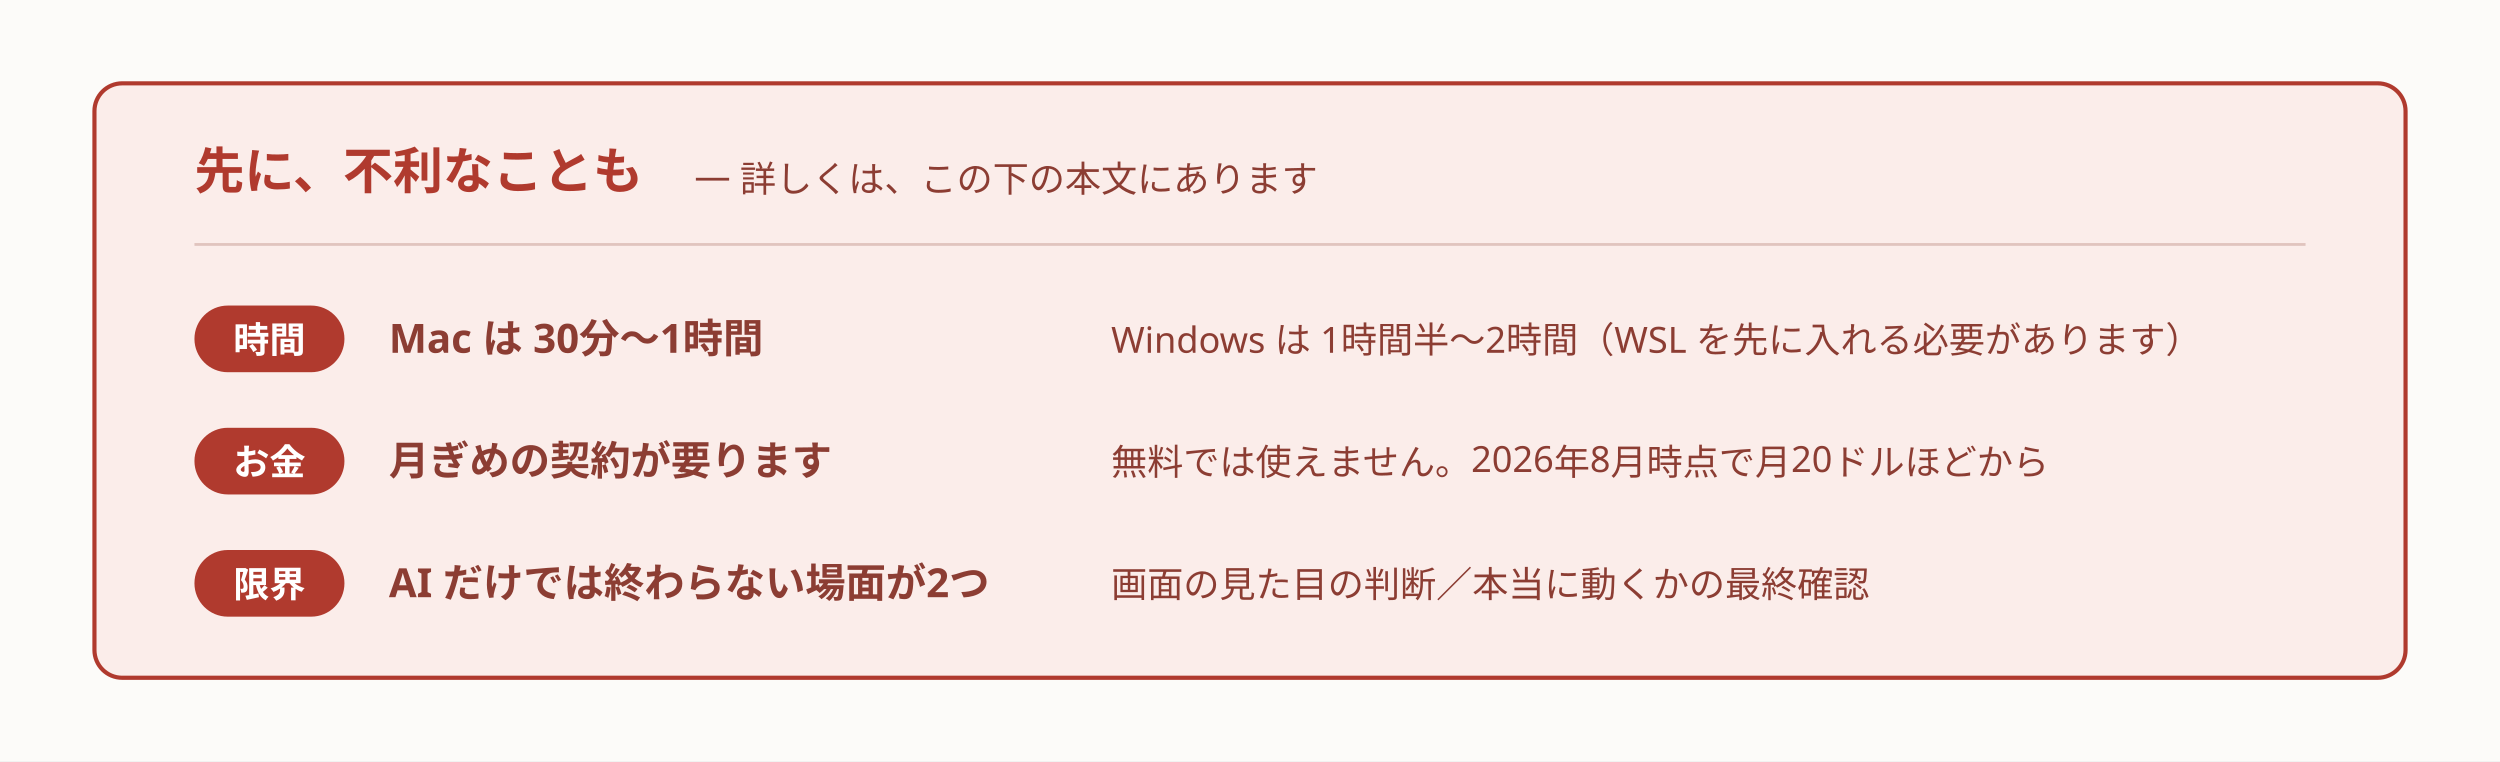
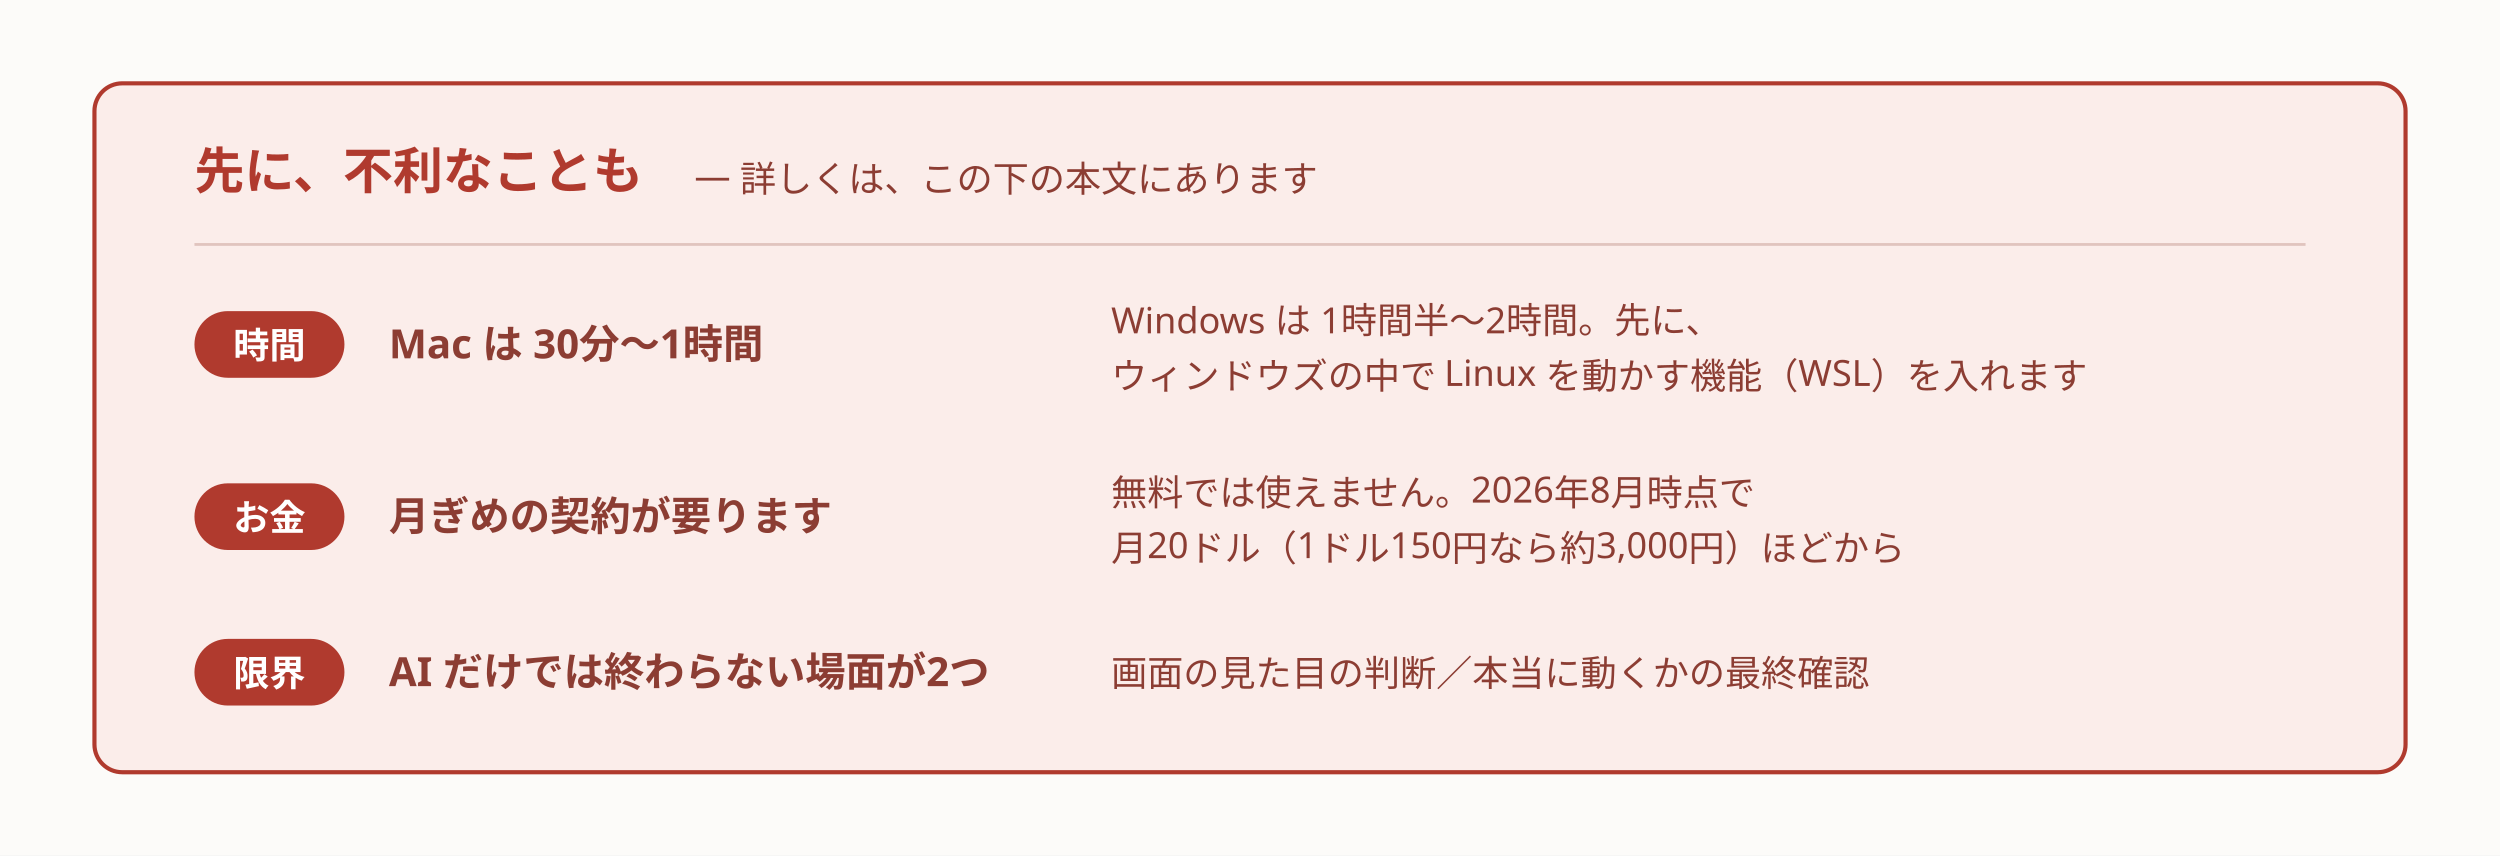
- <svg xmlns="http://www.w3.org/2000/svg" viewBox="0 0 900 274" width="900" height="274" role="img" aria-label="先に、不利なことも。3点あります。時間: Mac は 30分〜1時間、Windows は 1時間半〜2時間（WSL を先に入れる必要があります）。お金: 月ぎめの契約が要ります。無料では使えません。2026年8月時点で月20ドルほどから。限界: AI だけでは終わらない場面が2つあります。画面の見た目の判断と、本当に動くかの最終確認です。詳しくは、この下の本文にあります。">
-   <rect x="0" y="0" width="900" height="274" fill="#FCFBF9" />
-   <rect x="34" y="30" width="832" height="214" rx="10" fill="#FBEDEA" stroke="#B03A2E" stroke-width="1.5" />
+ <svg xmlns="http://www.w3.org/2000/svg" viewBox="0 0 900 308" width="900" height="308" role="img" aria-label="先に、不利なことも。3点あります。時間: Mac は 30分〜1時間。Windows は 1時間半〜2時間で、先に「ウィンドウズの中で Linux を動かす機能（WSL）」を入れます。お金: 月ぎめの契約が要ります。無料では使えません。2026年8月時点で月20ドル（1ドル150円なら約3,000円）ほどから。限界: AI だけでは終わらない場面が2つあります。画面の見た目の判断と、本当に動くかの最終確認です。詳しくは、この下の本文にあります。">
+   <rect x="0" y="0" width="900" height="308" fill="#FCFBF9" />
+   <rect x="34" y="30" width="832" height="248" rx="10" fill="#FBEDEA" stroke="#B03A2E" stroke-width="1.5" />
  <text x="70" y="68" font-family="'Hiragino Sans','Noto Sans JP',Meiryo,sans-serif" font-size="18" fill="#B03A2E" font-weight="bold">先に、不利なことも</text>
  <text x="250" y="68" font-family="'Hiragino Sans','Noto Sans JP',Meiryo,sans-serif" font-size="13" fill="#8C3D33">— 詳しくは、この下の本文にあります</text>
  <line x1="70" y1="88" x2="830" y2="88" stroke="#E0C4BE" stroke-width="1" />
-   <rect x="70" y="110" width="54" height="24" rx="12" fill="#B03A2E" />
-   <text x="97" y="127" font-family="'Hiragino Sans','Noto Sans JP',Meiryo,sans-serif" font-size="13" text-anchor="middle" fill="#FFFFFF" font-weight="bold">時間</text>
-   <text x="140" y="127" font-family="'Hiragino Sans','Noto Sans JP',Meiryo,sans-serif" font-size="14.5" fill="#8C3D33" font-weight="bold">Mac は 30分〜1時間</text>
-   <text x="400" y="127" font-family="'Hiragino Sans','Noto Sans JP',Meiryo,sans-serif" font-size="13" fill="#8C3D33">Windows は 1時間半〜2時間（WSL を先に入れる必要があります）</text>
-   <rect x="70" y="154" width="54" height="24" rx="12" fill="#B03A2E" />
-   <text x="97" y="171" font-family="'Hiragino Sans','Noto Sans JP',Meiryo,sans-serif" font-size="13" text-anchor="middle" fill="#FFFFFF" font-weight="bold">お金</text>
-   <text x="140" y="171" font-family="'Hiragino Sans','Noto Sans JP',Meiryo,sans-serif" font-size="14.5" fill="#8C3D33" font-weight="bold">月ぎめの契約が要ります</text>
-   <text x="400" y="171" font-family="'Hiragino Sans','Noto Sans JP',Meiryo,sans-serif" font-size="13" fill="#8C3D33">無料では使えません。2026年8月時点で月20ドルほどから</text>
-   <rect x="70" y="198" width="54" height="24" rx="12" fill="#B03A2E" />
-   <text x="97" y="215" font-family="'Hiragino Sans','Noto Sans JP',Meiryo,sans-serif" font-size="13" text-anchor="middle" fill="#FFFFFF" font-weight="bold">限界</text>
-   <text x="140" y="215" font-family="'Hiragino Sans','Noto Sans JP',Meiryo,sans-serif" font-size="14.5" fill="#8C3D33" font-weight="bold">AI だけでは終わらない場面が2つ</text>
-   <text x="400" y="215" font-family="'Hiragino Sans','Noto Sans JP',Meiryo,sans-serif" font-size="13" fill="#8C3D33">画面の見た目の判断／本当に動くかの最終確認</text>
+   <rect x="70" y="112" width="54" height="24" rx="12" fill="#B03A2E" />
+   <text x="97" y="129" font-family="'Hiragino Sans','Noto Sans JP',Meiryo,sans-serif" font-size="13" text-anchor="middle" fill="#FFFFFF" font-weight="bold">時間</text>
+   <text x="140" y="129" font-family="'Hiragino Sans','Noto Sans JP',Meiryo,sans-serif" font-size="14.5" fill="#8C3D33" font-weight="bold">Mac は 30分〜1時間</text>
+   <text x="400" y="120" font-family="'Hiragino Sans','Noto Sans JP',Meiryo,sans-serif" font-size="13" fill="#8C3D33">Windows は 1時間半〜2時間。先に、</text>
+   <text x="400" y="140" font-family="'Hiragino Sans','Noto Sans JP',Meiryo,sans-serif" font-size="13" fill="#8C3D33">ウィンドウズの中で Linux を動かす機能（WSL）を入れます</text>
+   <rect x="70" y="174" width="54" height="24" rx="12" fill="#B03A2E" />
+   <text x="97" y="191" font-family="'Hiragino Sans','Noto Sans JP',Meiryo,sans-serif" font-size="13" text-anchor="middle" fill="#FFFFFF" font-weight="bold">お金</text>
+   <text x="140" y="191" font-family="'Hiragino Sans','Noto Sans JP',Meiryo,sans-serif" font-size="14.5" fill="#8C3D33" font-weight="bold">月ぎめの契約が要ります</text>
+   <text x="400" y="182" font-family="'Hiragino Sans','Noto Sans JP',Meiryo,sans-serif" font-size="13" fill="#8C3D33">無料では使えません。2026年8月時点で</text>
+   <text x="400" y="202" font-family="'Hiragino Sans','Noto Sans JP',Meiryo,sans-serif" font-size="13" fill="#8C3D33">月20ドル（1ドル150円なら約3,000円）ほどから</text>
+   <rect x="70" y="230" width="54" height="24" rx="12" fill="#B03A2E" />
+   <text x="97" y="247" font-family="'Hiragino Sans','Noto Sans JP',Meiryo,sans-serif" font-size="13" text-anchor="middle" fill="#FFFFFF" font-weight="bold">限界</text>
+   <text x="140" y="247" font-family="'Hiragino Sans','Noto Sans JP',Meiryo,sans-serif" font-size="14.5" fill="#8C3D33" font-weight="bold">AI だけでは終わらない場面が2つ</text>
+   <text x="400" y="247" font-family="'Hiragino Sans','Noto Sans JP',Meiryo,sans-serif" font-size="13" fill="#8C3D33">画面の見た目の判断／本当に動くかの最終確認</text>
</svg>
